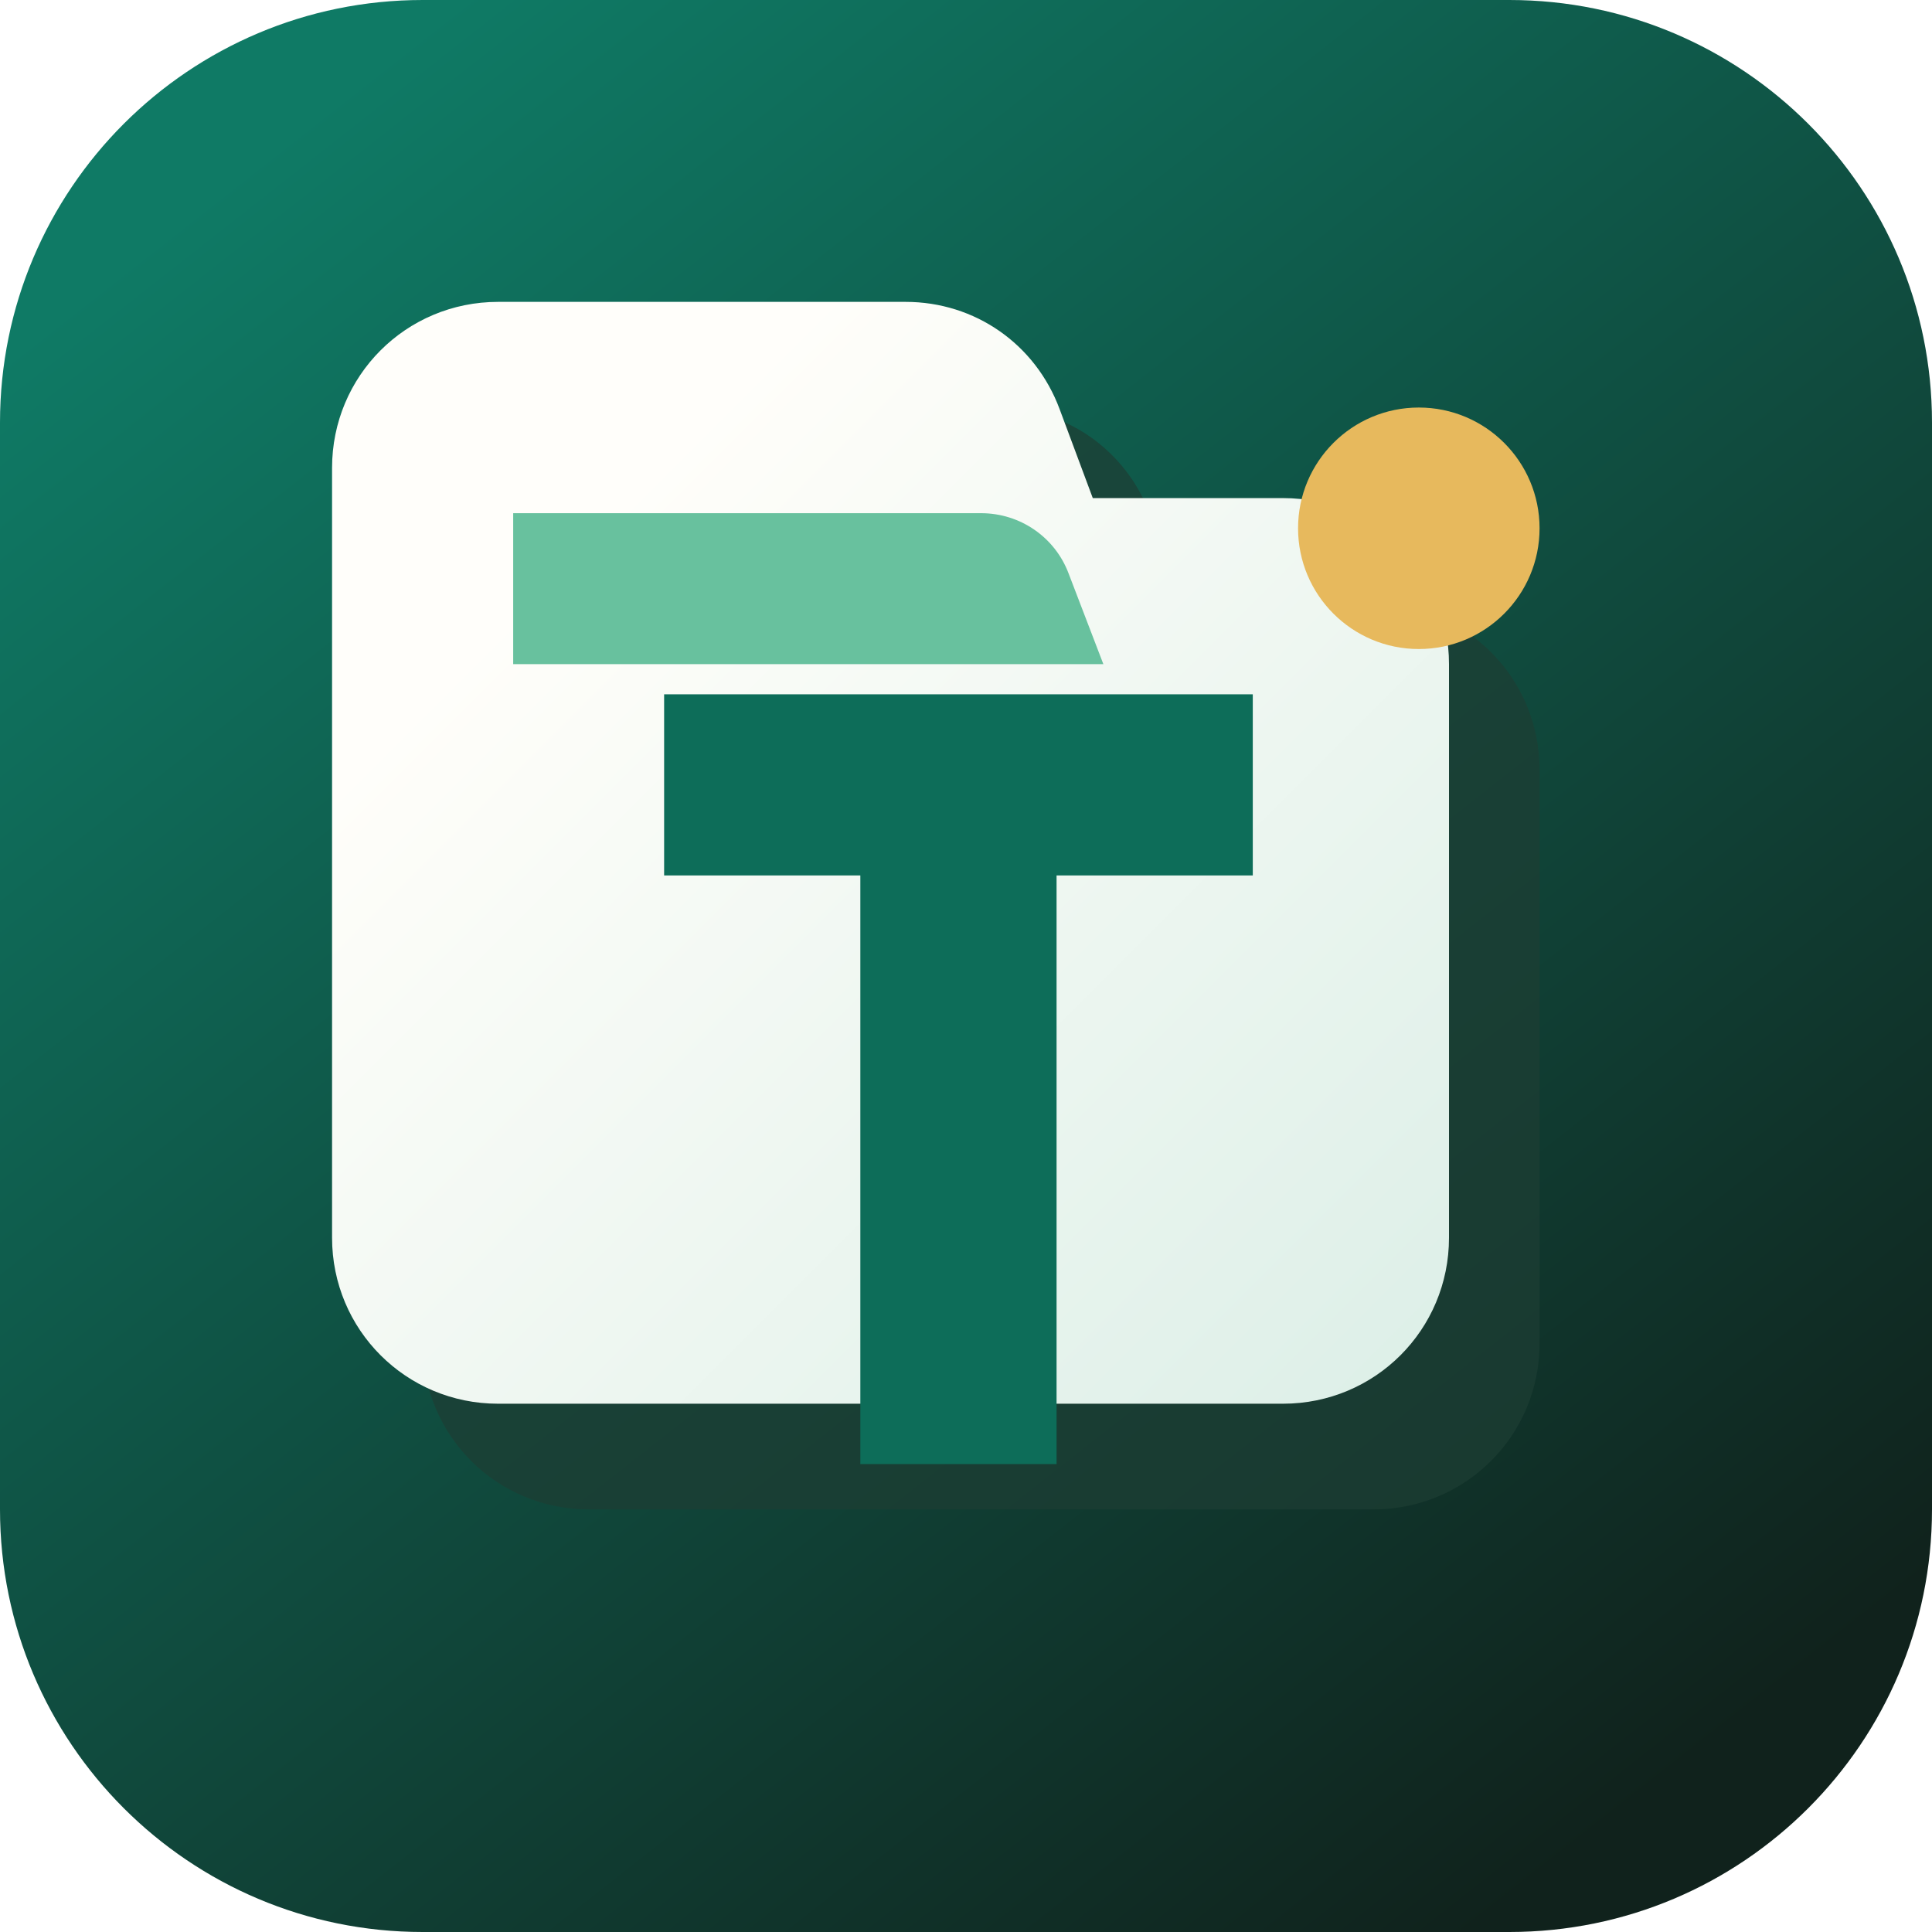
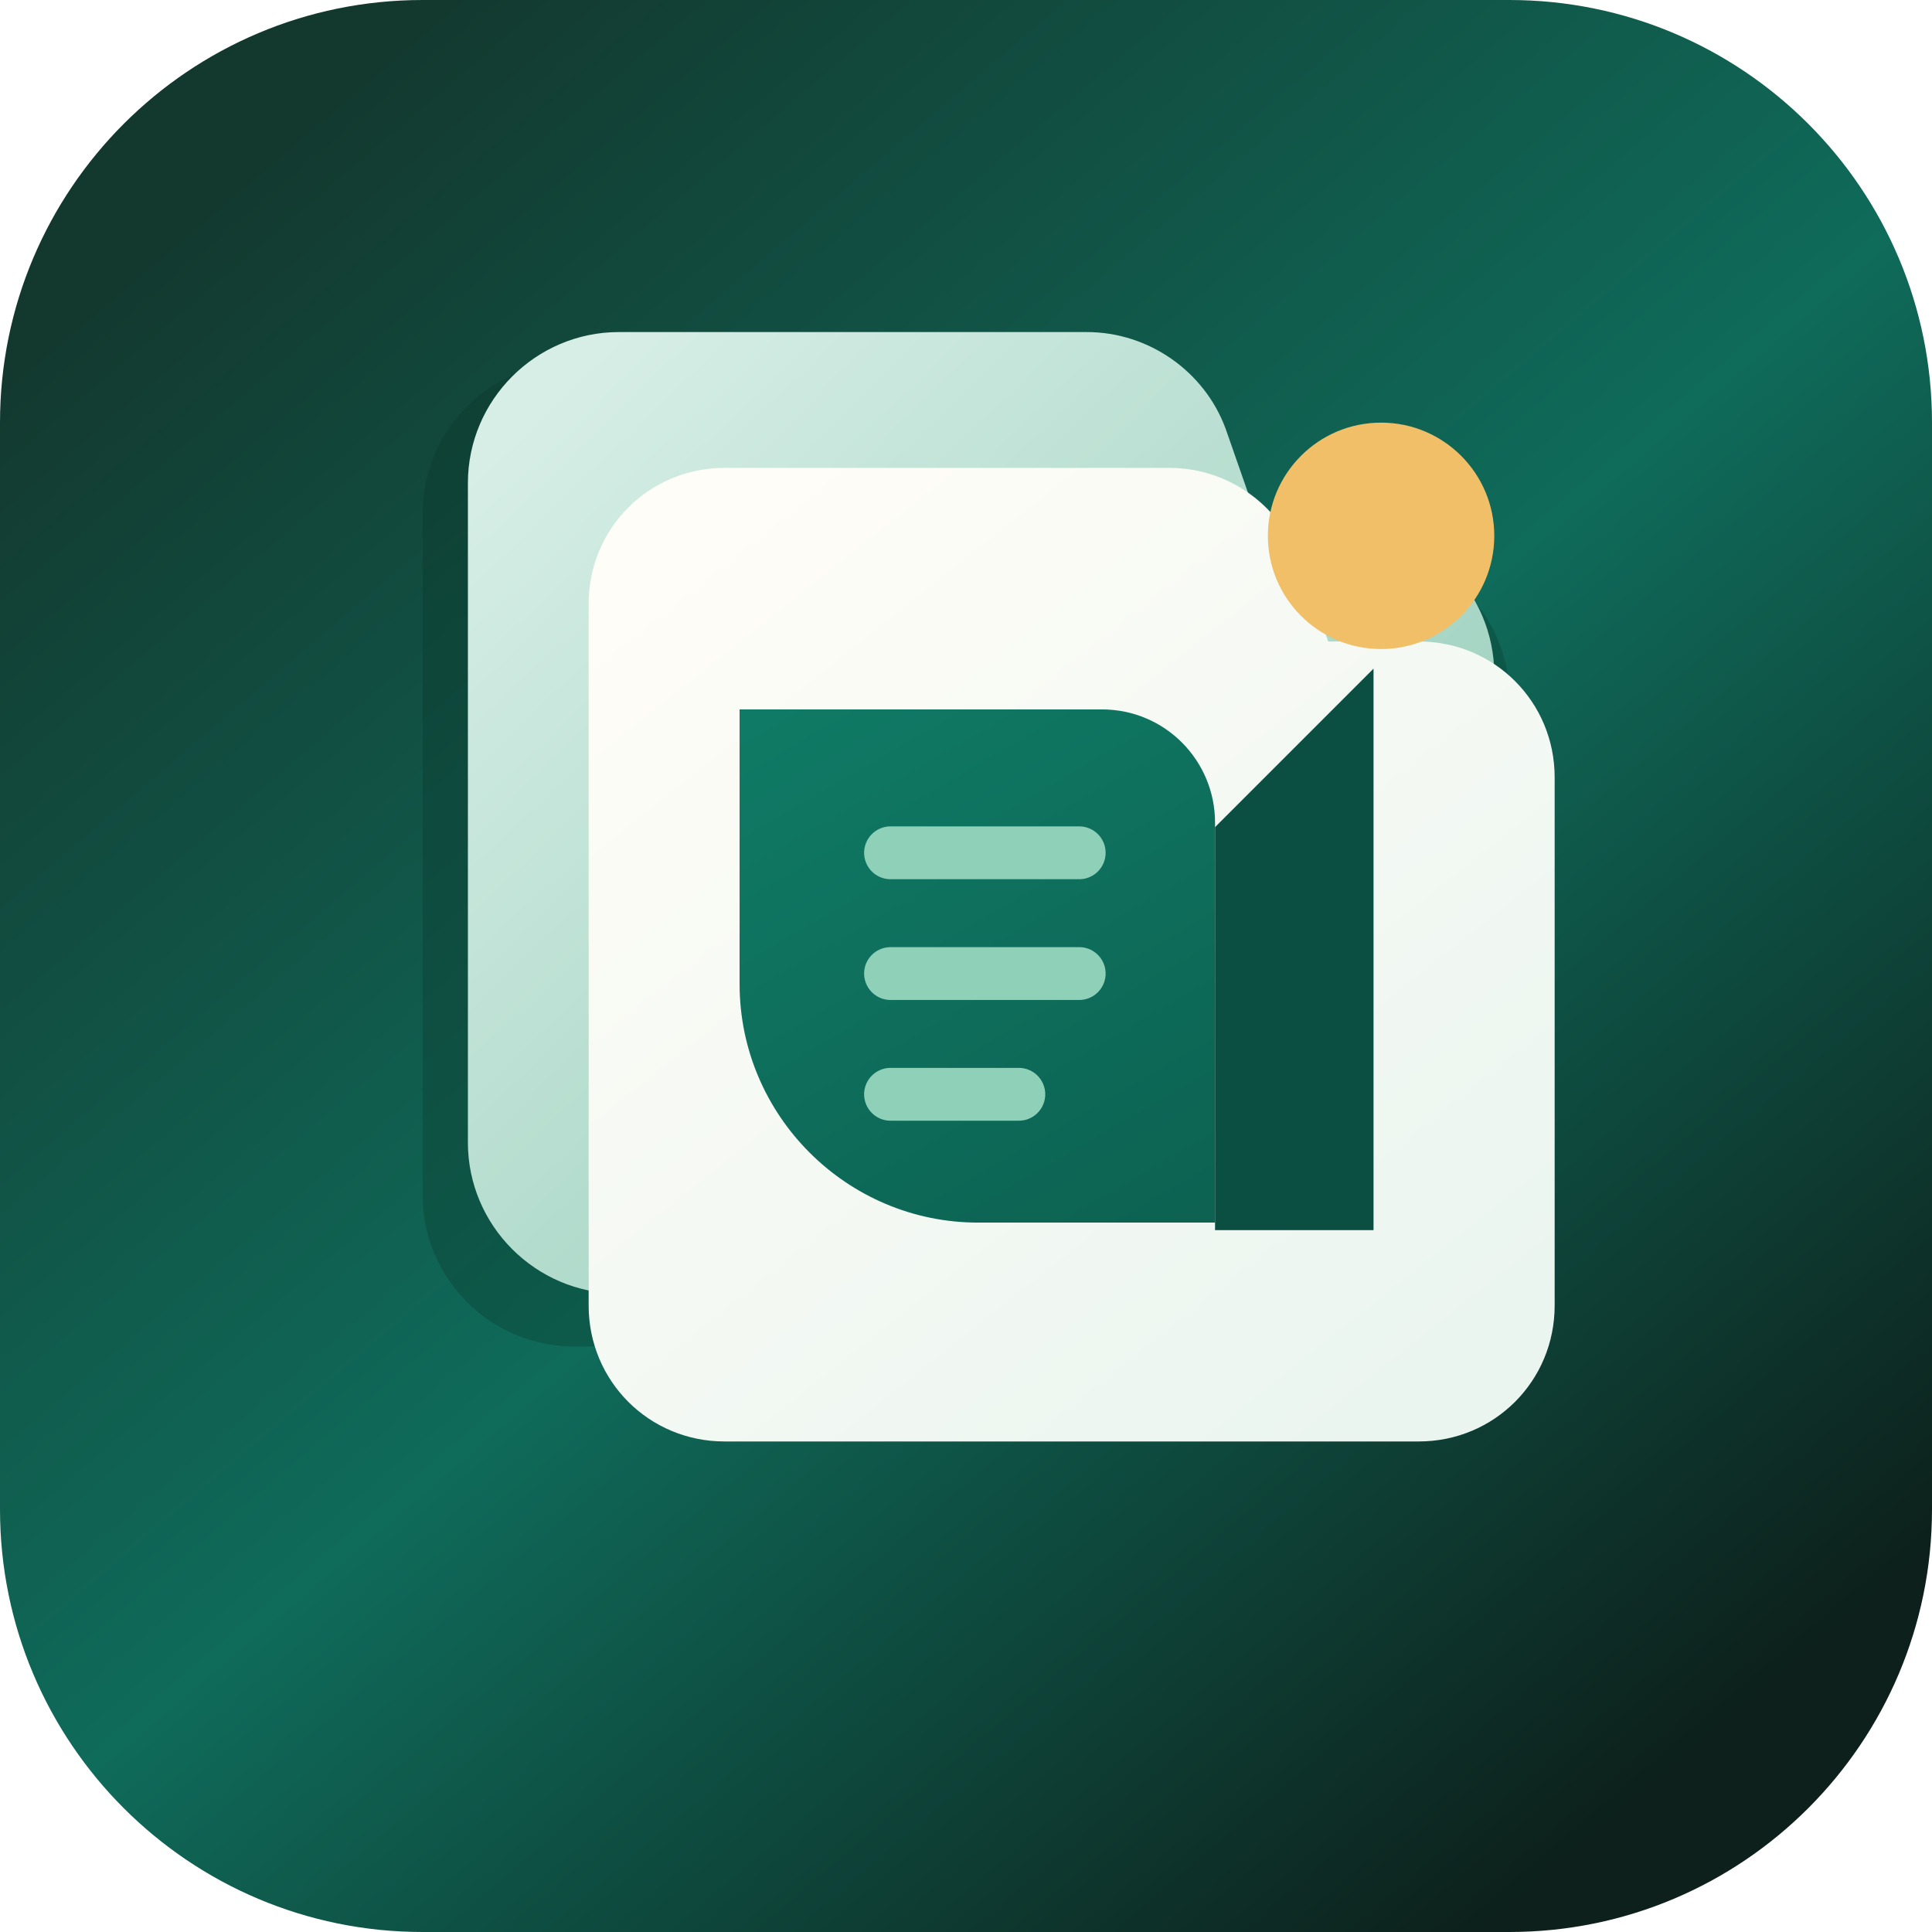
<svg xmlns="http://www.w3.org/2000/svg" viewBox="0 0 128 128" role="img" aria-label="tab-tab">
  <defs>
-     <linearGradient id="bg" x1="20" y1="8" x2="108" y2="120" gradientUnits="userSpaceOnUse">
+     <linearGradient id="bg" x1="18" y1="10" x2="110" y2="118" gradientUnits="userSpaceOnUse">
+       <stop offset="0" stop-color="#13392f" />
+       <stop offset=".52" stop-color="#0f6b5a" />
+       <stop offset="1" stop-color="#0d201b" />
+     </linearGradient>
+     <linearGradient id="sheetBack" x1="31" y1="31" x2="89" y2="91" gradientUnits="userSpaceOnUse">
+       <stop offset="0" stop-color="#d7eee6" />
+       <stop offset="1" stop-color="#8ec9b4" />
+     </linearGradient>
+     <linearGradient id="sheetFront" x1="42" y1="36" x2="96" y2="104" gradientUnits="userSpaceOnUse">
+       <stop offset="0" stop-color="#fffdf7" />
+       <stop offset="1" stop-color="#e8f4ef" />
+     </linearGradient>
+     <linearGradient id="gate" x1="53" y1="46" x2="82" y2="96" gradientUnits="userSpaceOnUse">
      <stop offset="0" stop-color="#0f7a65" />
-       <stop offset="1" stop-color="#10221c" />
-     </linearGradient>
-     <linearGradient id="front" x1="34" y1="40" x2="98" y2="104" gradientUnits="userSpaceOnUse">
-       <stop offset="0" stop-color="#fffefa" />
-       <stop offset="1" stop-color="#d8ede5" />
+       <stop offset="1" stop-color="#0c5a4b" />
    </linearGradient>
  </defs>
  <rect width="128" height="128" rx="28" fill="url(#bg)" />
-   <path d="M28 38c0-6.1 4.9-11 11-11h27c4.6 0 8.6 2.8 10.2 7.1l2.2 5.9H91c6.1 0 11 4.9 11 11v38c0 6.1-4.9 11-11 11H39c-6.1 0-11-4.9-11-11V38Z" fill="#1d3d33" opacity=".72" />
-   <path d="M22 31c0-6.1 4.9-11 11-11h27c4.6 0 8.6 2.8 10.2 7.1l2.2 5.9H85c6.1 0 11 4.9 11 11v38c0 6.1-4.9 11-11 11H33c-6.1 0-11-4.9-11-11V31Z" fill="url(#front)" />
-   <path d="M44 46h39v12H70v39H57V58H44V46Z" fill="#0d6d59" />
-   <path d="M34 34h31c2.6 0 4.9 1.6 5.8 4l2.3 6H34V34Z" fill="#68c19e" />
-   <circle cx="94" cy="35" r="8" fill="#e7b95d" />
+   <path d="M28 34c0-5.5 4.5-10 10-10h32c4.4 0 8.3 2.8 9.7 6.9l1.9 5.3H90c5.5 0 10 4.5 10 10v33c0 5.5-4.5 10-10 10H38c-5.5 0-10-4.5-10-10Z" fill="#082d25" opacity=".28" />
+   <path d="M31 32c0-5.5 4.5-10 10-10h31c4.1 0 7.8 2.6 9.2 6.4l2.2 6.3H89c5.5 0 10 4.5 10 10v31c0 5.5-4.5 10-10 10H41c-5.5 0-10-4.5-10-10Z" fill="url(#sheetBack)" />
+   <path d="M39 40c0-5 4-9 9-9h29.5c3.8 0 7.2 2.4 8.5 5.9l2 5.6H94c5 0 9 4 9 9v35c0 5-4 9-9 9H48c-5 0-9-4-9-9Z" fill="url(#sheetFront)" />
+   <path d="M49 47h24c4.2 0 7.5 3.4 7.5 7.5V81H64.8c-8.7 0-15.8-7.1-15.8-15.8Z" fill="url(#gate)" />
+   <path d="M80.5 54.8 91 44.3v37.2H80.5Z" fill="#0b4f43" />
+   <path d="M59 56.5h12.5" fill="none" stroke="#8fd1b8" stroke-linecap="round" stroke-width="3.5" />
+   <path d="M59 64.5h12.5" fill="none" stroke="#8fd1b8" stroke-linecap="round" stroke-width="3.5" />
+   <path d="M59 72.5h8.5" fill="none" stroke="#8fd1b8" stroke-linecap="round" stroke-width="3.5" />
+   <circle cx="91.5" cy="35.5" r="7.5" fill="#f0bf67" />
</svg>
